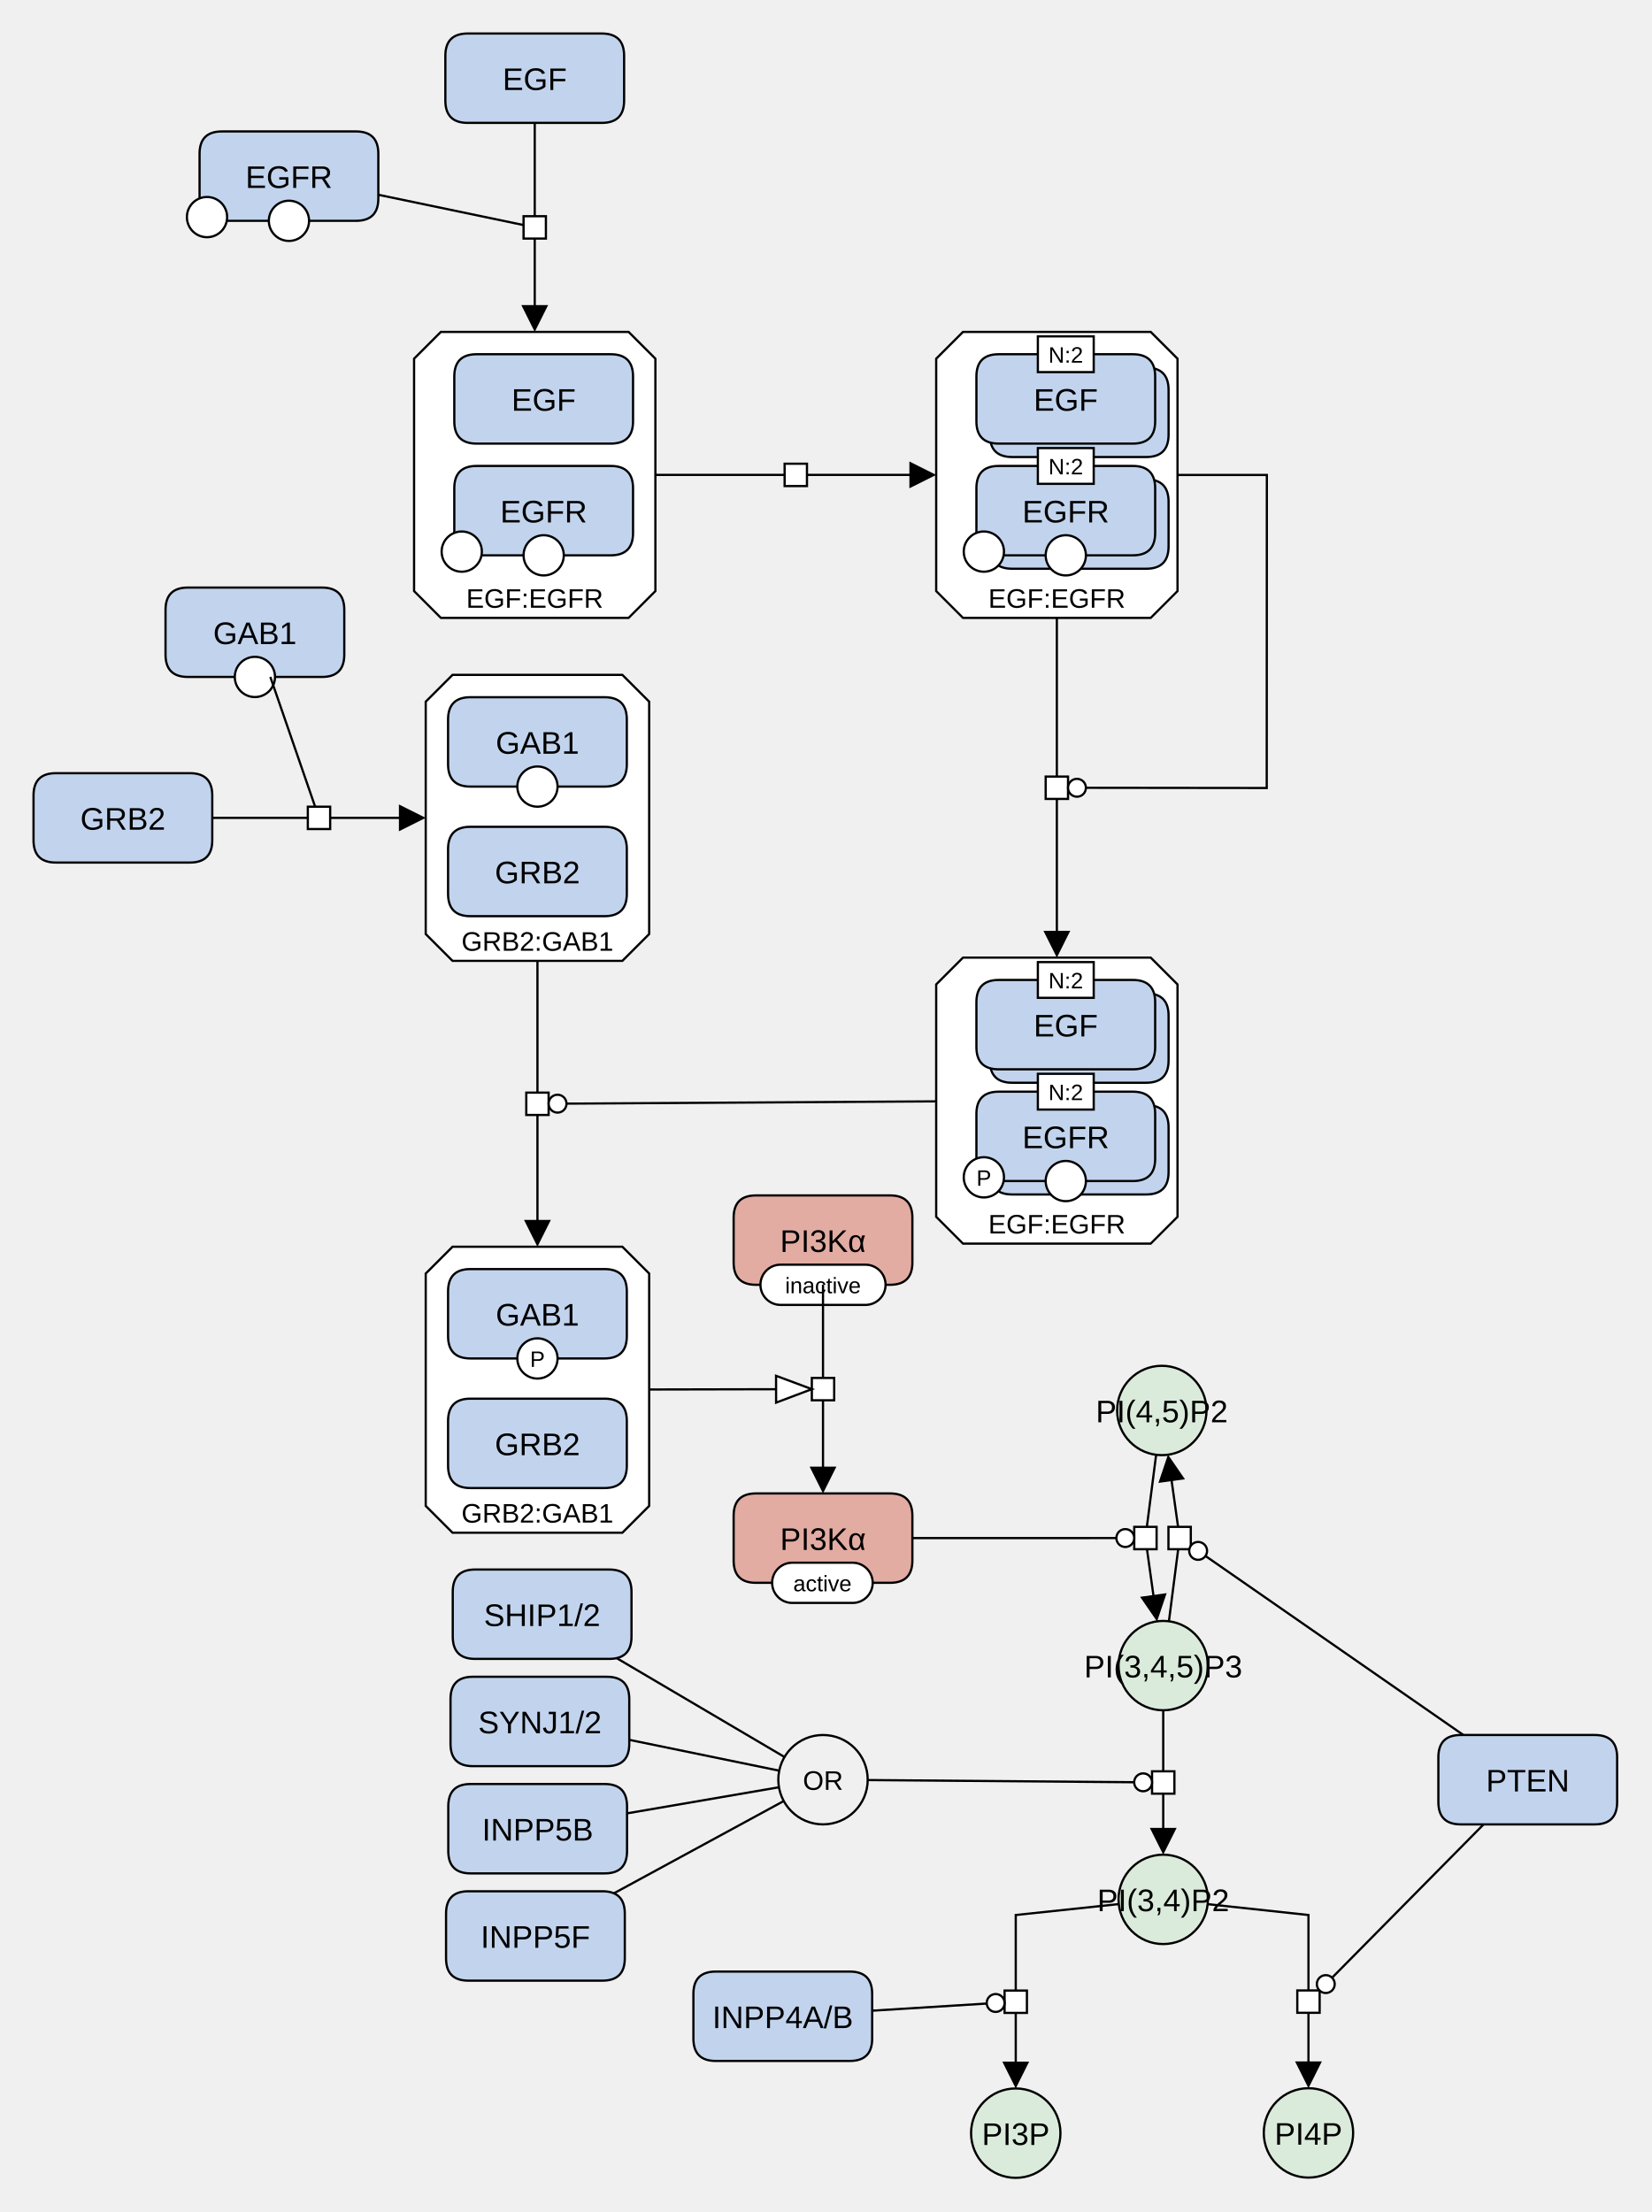
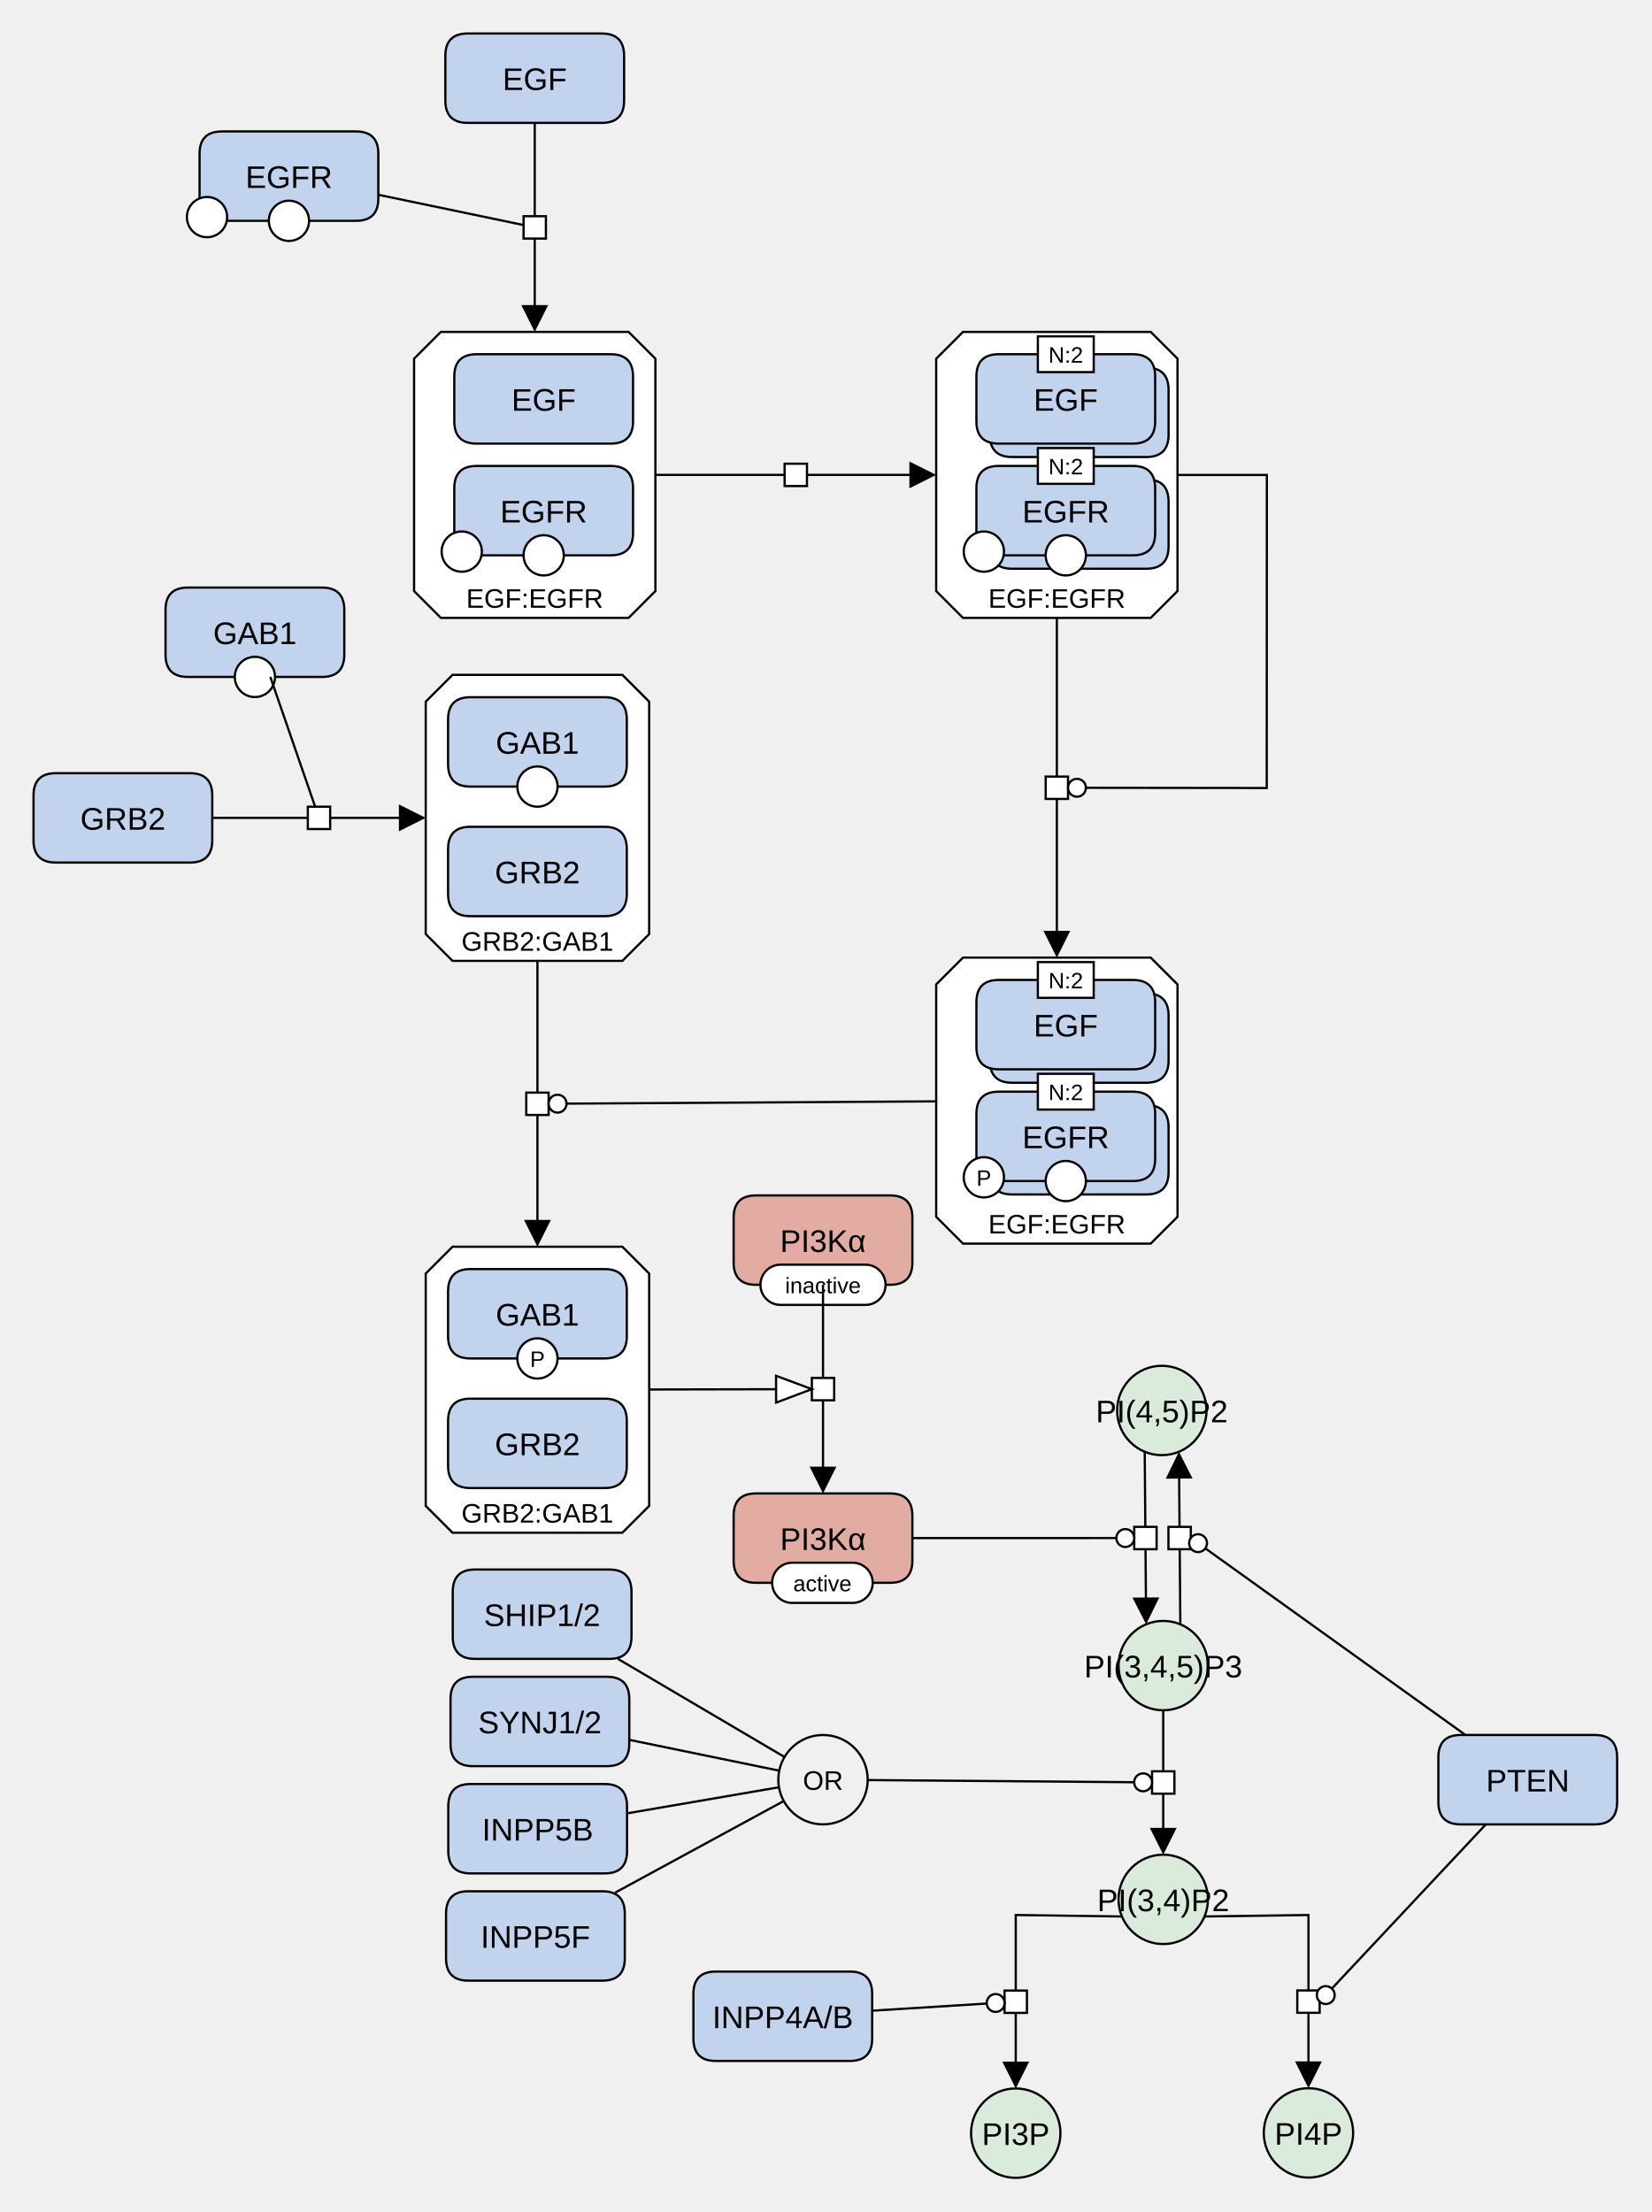
<svg xmlns="http://www.w3.org/2000/svg" width="739" height="990" viewBox="0 0 739 990" stroke-linecap="butt" stroke-miterlimit="10">
  <g transform="translate(-25,-25)">
    <path d="M524.958 656.27 C524.958 645.224 533.912 636.27 544.958 636.27 L544.958 636.27 C556.004 636.27 564.958 645.224 564.958 656.27 L564.958 656.27 C564.958 667.316 556.004 676.27 544.958 676.27 L544.958 676.27 C533.912 676.27 524.958 667.316 524.958 656.27 Z" fill="#DBEBDB" class="c-metabolite" stroke="none" />
    <path d="M524.958 656.27 C524.958 645.224 533.912 636.27 544.958 636.27 L544.958 636.27 C556.004 636.27 564.958 645.224 564.958 656.27 L564.958 656.27 C564.958 667.316 556.004 676.27 544.958 676.27 L544.958 676.27 C533.912 676.27 524.958 667.316 524.958 656.27 Z" fill="none" stroke="#000000" />
    <text x="544.958" y="661.561" text-anchor="middle" font-family="'Dialog', Arial, Helvetica, sans-serif" font-size="14" fill="#000000" class="t-page" stroke="none" xml:space="preserve">PI(4,5)P2</text>
    <path d="M525.588 770.453 C525.588 759.407 534.542 750.453 545.588 750.453 L545.588 750.453 C556.634 750.453 565.588 759.407 565.588 770.453 L565.588 770.453 C565.588 781.499 556.634 790.453 545.588 790.453 L545.588 790.453 C534.542 790.453 525.588 781.499 525.588 770.453 Z" fill="#DBEBDB" class="c-metabolite" stroke="none" />
    <path d="M525.588 770.453 C525.588 759.407 534.542 750.453 545.588 750.453 L545.588 750.453 C556.634 750.453 565.588 759.407 565.588 770.453 L565.588 770.453 C565.588 781.499 556.634 790.453 545.588 790.453 L545.588 790.453 C534.542 790.453 525.588 781.499 525.588 770.453 Z" fill="none" stroke="#000000" />
    <text x="545.588" y="775.744" text-anchor="middle" font-family="'Dialog', Arial, Helvetica, sans-serif" font-size="14" fill="#000000" class="t-page" stroke="none" xml:space="preserve">PI(3,4,5)P3</text>
    <path d="M226.622 785.455 Q226.622 775.455 236.622 775.455 L296.622 775.455 Q306.622 775.455 306.622 785.455 L306.622 805.455 Q306.622 815.455 296.622 815.455 L236.622 815.455 Q226.622 815.455 226.622 805.455 Z" fill="#C2D4ED" class="c-protein" stroke="none" />
    <path d="M226.622 785.455 Q226.622 775.455 236.622 775.455 L296.622 775.455 Q306.622 775.455 306.622 785.455 L306.622 805.455 Q306.622 815.455 296.622 815.455 L236.622 815.455 Q226.622 815.455 226.622 805.455 Z" fill="none" stroke="#000000" />
    <text x="266.622" y="800.747" text-anchor="middle" font-family="'Dialog', Arial, Helvetica, sans-serif" font-size="14" fill="#000000" class="t-protein" stroke="none" xml:space="preserve">SYNJ1/2</text>
    <path d="M225.622 833.455 Q225.622 823.455 235.622 823.455 L295.622 823.455 Q305.622 823.455 305.622 833.455 L305.622 853.455 Q305.622 863.455 295.622 863.455 L235.622 863.455 Q225.622 863.455 225.622 853.455 Z" fill="#C2D4ED" class="c-protein" stroke="none" />
    <path d="M225.622 833.455 Q225.622 823.455 235.622 823.455 L295.622 823.455 Q305.622 823.455 305.622 833.455 L305.622 853.455 Q305.622 863.455 295.622 863.455 L235.622 863.455 Q225.622 863.455 225.622 853.455 Z" fill="none" stroke="#000000" />
    <text x="265.622" y="848.747" text-anchor="middle" font-family="'Dialog', Arial, Helvetica, sans-serif" font-size="14" fill="#000000" class="t-protein" stroke="none" xml:space="preserve">INPP5B</text>
    <path d="M224.622 881.455 Q224.622 871.455 234.622 871.455 L294.622 871.455 Q304.622 871.455 304.622 881.455 L304.622 901.455 Q304.622 911.455 294.622 911.455 L234.622 911.455 Q224.622 911.455 224.622 901.455 Z" fill="#C2D4ED" class="c-protein" stroke="none" />
    <path d="M224.622 881.455 Q224.622 871.455 234.622 871.455 L294.622 871.455 Q304.622 871.455 304.622 881.455 L304.622 901.455 Q304.622 911.455 294.622 911.455 L234.622 911.455 Q224.622 911.455 224.622 901.455 Z" fill="none" stroke="#000000" />
    <text x="264.622" y="896.747" text-anchor="middle" font-family="'Dialog', Arial, Helvetica, sans-serif" font-size="14" fill="#000000" class="t-protein" stroke="none" xml:space="preserve">INPP5F</text>
    <path d="M668.725 811.515 Q668.725 801.515 678.725 801.515 L738.725 801.515 Q748.725 801.515 748.725 811.515 L748.725 831.515 Q748.725 841.515 738.725 841.515 L678.725 841.515 Q668.725 841.515 668.725 831.515 Z" fill="#C2D4ED" class="c-protein" stroke="none" />
    <path d="M668.725 811.515 Q668.725 801.515 678.725 801.515 L738.725 801.515 Q748.725 801.515 748.725 811.515 L748.725 831.515 Q748.725 841.515 738.725 841.515 L678.725 841.515 Q668.725 841.515 668.725 831.515 Z" fill="none" stroke="#000000" />
    <text x="708.725" y="826.806" text-anchor="middle" font-family="'Dialog', Arial, Helvetica, sans-serif" font-size="14" fill="#000000" class="t-protein" stroke="none" xml:space="preserve">PTEN</text>
    <path d="M335.327 917.393 Q335.327 907.393 345.327 907.393 L405.327 907.393 Q415.327 907.393 415.327 917.393 L415.327 937.393 Q415.327 947.393 405.327 947.393 L345.327 947.393 Q335.327 947.393 335.327 937.393 Z" fill="#C2D4ED" class="c-protein" stroke="none" />
    <path d="M335.327 917.393 Q335.327 907.393 345.327 907.393 L405.327 907.393 Q415.327 907.393 415.327 917.393 L415.327 937.393 Q415.327 947.393 405.327 947.393 L345.327 947.393 Q335.327 947.393 335.327 937.393 Z" fill="none" stroke="#000000" />
    <text x="375.327" y="932.684" text-anchor="middle" font-family="'Dialog', Arial, Helvetica, sans-serif" font-size="14" fill="#000000" class="t-protein" stroke="none" xml:space="preserve">INPP4A/B</text>
    <path d="M353.327 703.402 Q353.327 693.402 363.327 693.402 L423.327 693.402 Q433.327 693.402 433.327 703.402 L433.327 723.402 Q433.327 733.402 423.327 733.402 L363.327 733.402 Q353.327 733.402 353.327 723.402 Z" fill="#E2ACA3" class="c-hlProtein" stroke="none" />
    <path d="M353.327 703.402 Q353.327 693.402 363.327 693.402 L423.327 693.402 Q433.327 693.402 433.327 703.402 L433.327 723.402 Q433.327 733.402 423.327 733.402 L363.327 733.402 Q353.327 733.402 353.327 723.402 Z" fill="none" stroke="#000000" />
    <text x="393.327" y="718.693" text-anchor="middle" font-family="'Dialog', Arial, Helvetica, sans-serif" font-size="14" fill="#000000" class="t-hlProtein" stroke="none" xml:space="preserve">PI3Kα</text>
    <path d="M370.563 733.402 C370.563 728.431 374.592 724.402 379.563 724.402 L406.563 724.402 C411.534 724.402 415.563 728.431 415.563 733.402 L415.563 733.402 C415.563 738.373 411.534 742.402 406.563 742.402 L379.563 742.402 C374.592 742.402 370.563 738.373 370.563 733.402 Z" fill="#FFFFFF" class="c-white" stroke="none" />
    <path d="M370.563 733.402 C370.563 728.431 374.592 724.402 379.563 724.402 L406.563 724.402 C411.534 724.402 415.563 728.431 415.563 733.402 L415.563 733.402 C415.563 738.373 411.534 742.402 406.563 742.402 L379.563 742.402 C374.592 742.402 370.563 738.373 370.563 733.402 Z" fill="none" stroke="#000000" />
    <text x="393.063" y="737.182" text-anchor="middle" font-family="'Dialog', Arial, Helvetica, sans-serif" font-size="10" fill="#000000" class="t-white" stroke="none" xml:space="preserve">active</text>
    <path d="M353.327 570.02 Q353.327 560.02 363.327 560.02 L423.327 560.02 Q433.327 560.02 433.327 570.02 L433.327 590.02 Q433.327 600.02 423.327 600.02 L363.327 600.02 Q353.327 600.02 353.327 590.02 Z" fill="#E2ACA3" class="c-hlProtein" stroke="none" />
    <path d="M353.327 570.02 Q353.327 560.02 363.327 560.02 L423.327 560.02 Q433.327 560.02 433.327 570.02 L433.327 590.02 Q433.327 600.02 423.327 600.02 L363.327 600.02 Q353.327 600.02 353.327 590.02 Z" fill="none" stroke="#000000" />
    <text x="393.327" y="585.311" text-anchor="middle" font-family="'Dialog', Arial, Helvetica, sans-serif" font-size="14" fill="#000000" class="t-hlProtein" stroke="none" xml:space="preserve">PI3Kα</text>
    <path d="M365.327 600.02 C365.327 595.049 369.357 591.02 374.327 591.02 L412.327 591.02 C417.298 591.02 421.327 595.049 421.327 600.02 L421.327 600.02 C421.327 604.99 417.298 609.02 412.327 609.02 L374.327 609.02 C369.357 609.02 365.327 604.99 365.327 600.02 Z" fill="#FFFFFF" class="c-white" stroke="none" />
    <path d="M365.327 600.02 C365.327 595.049 369.357 591.02 374.327 591.02 L412.327 591.02 C417.298 591.02 421.327 595.049 421.327 600.02 L421.327 600.02 C421.327 604.99 417.298 609.02 412.327 609.02 L374.327 609.02 C369.357 609.02 365.327 604.99 365.327 600.02 Z" fill="none" stroke="#000000" />
    <text x="393.327" y="603.799" text-anchor="middle" font-family="'Dialog', Arial, Helvetica, sans-serif" font-size="10" fill="#000000" class="t-white" stroke="none" xml:space="preserve">inactive</text>
    <path d="M227.622 737.455 Q227.622 727.455 237.622 727.455 L297.622 727.455 Q307.622 727.455 307.622 737.455 L307.622 757.455 Q307.622 767.455 297.622 767.455 L237.622 767.455 Q227.622 767.455 227.622 757.455 Z" fill="#C2D4ED" class="c-protein" stroke="none" />
    <path d="M227.622 737.455 Q227.622 727.455 237.622 727.455 L297.622 727.455 Q307.622 727.455 307.622 737.455 L307.622 757.455 Q307.622 767.455 297.622 767.455 L237.622 767.455 Q227.622 767.455 227.622 757.455 Z" fill="none" stroke="#000000" />
    <text x="267.622" y="752.747" text-anchor="middle" font-family="'Dialog', Arial, Helvetica, sans-serif" font-size="14" fill="#000000" class="t-protein" stroke="none" xml:space="preserve">SHIP1/2</text>
    <path d="M224.314 50 Q224.314 40 234.314 40 L294.314 40 Q304.314 40 304.314 50 L304.314 70 Q304.314 80 294.314 80 L234.314 80 Q224.314 80 224.314 70 Z" fill="#C2D4ED" class="c-protein" stroke="none" />
    <path d="M224.314 50 Q224.314 40 234.314 40 L294.314 40 Q304.314 40 304.314 50 L304.314 70 Q304.314 80 294.314 80 L234.314 80 Q224.314 80 224.314 70 Z" fill="none" stroke="#000000" />
    <text x="264.314" y="65.291" text-anchor="middle" font-family="'Dialog', Arial, Helvetica, sans-serif" font-size="14" fill="#000000" class="t-protein" stroke="none" xml:space="preserve">EGF</text>
    <path d="M222.314 173.541 L306.314 173.541 L318.314 185.541 L318.314 289.541 L306.314 301.541 L222.314 301.541 L210.314 289.541 L210.314 185.541 Z" fill="#FFFFFF" class="c-complex" stroke="none" />
    <path d="M222.314 173.541 L306.314 173.541 L318.314 185.541 L318.314 289.541 L306.314 301.541 L222.314 301.541 L210.314 289.541 L210.314 185.541 Z" fill="none" stroke="#000000" />
    <text x="264.314" y="297.005" text-anchor="middle" font-family="'Dialog', Arial, Helvetica, sans-serif" font-size="12" fill="#000000" class="t-complex" stroke="none" xml:space="preserve">EGF:EGFR</text>
    <path d="M228.314 193.541 Q228.314 183.541 238.314 183.541 L298.314 183.541 Q308.314 183.541 308.314 193.541 L308.314 213.541 Q308.314 223.541 298.314 223.541 L238.314 223.541 Q228.314 223.541 228.314 213.541 Z" fill="#C2D4ED" class="c-protein" stroke="none" />
    <path d="M228.314 193.541 Q228.314 183.541 238.314 183.541 L298.314 183.541 Q308.314 183.541 308.314 193.541 L308.314 213.541 Q308.314 223.541 298.314 223.541 L238.314 223.541 Q228.314 223.541 228.314 213.541 Z" fill="none" stroke="#000000" />
    <text x="268.314" y="208.832" text-anchor="middle" font-family="'Dialog', Arial, Helvetica, sans-serif" font-size="14" fill="#000000" class="t-protein" stroke="none" xml:space="preserve">EGF</text>
    <path d="M228.314 243.541 Q228.314 233.541 238.314 233.541 L298.314 233.541 Q308.314 233.541 308.314 243.541 L308.314 263.541 Q308.314 273.541 298.314 273.541 L238.314 273.541 Q228.314 273.541 228.314 263.541 Z" fill="#C2D4ED" class="c-protein" stroke="none" />
    <path d="M228.314 243.541 Q228.314 233.541 238.314 233.541 L298.314 233.541 Q308.314 233.541 308.314 243.541 L308.314 263.541 Q308.314 273.541 298.314 273.541 L238.314 273.541 Q228.314 273.541 228.314 263.541 Z" fill="none" stroke="#000000" />
    <text x="268.314" y="258.832" text-anchor="middle" font-family="'Dialog', Arial, Helvetica, sans-serif" font-size="14" fill="#000000" class="t-protein" stroke="none" xml:space="preserve">EGFR</text>
    <path d="M259.314 273.541 C259.314 268.57 263.344 264.541 268.314 264.541 L268.314 264.541 C273.285 264.541 277.314 268.57 277.314 273.541 L277.314 273.541 C277.314 278.512 273.285 282.541 268.314 282.541 L268.314 282.541 C263.344 282.541 259.314 278.512 259.314 273.541 Z" fill="#FFFFFF" class="c-white" stroke="none" />
    <path d="M259.314 273.541 C259.314 268.57 263.344 264.541 268.314 264.541 L268.314 264.541 C273.285 264.541 277.314 268.57 277.314 273.541 L277.314 273.541 C277.314 278.512 273.285 282.541 268.314 282.541 L268.314 282.541 C263.344 282.541 259.314 278.512 259.314 273.541 Z" fill="none" stroke="#000000" />
    <path d="M222.648 271.875 C222.648 266.904 226.677 262.875 231.648 262.875 L231.648 262.875 C236.618 262.875 240.648 266.904 240.648 271.875 L240.648 271.875 C240.648 276.845 236.618 280.875 231.648 280.875 L231.648 280.875 C226.677 280.875 222.648 276.845 222.648 271.875 Z" fill="#FFFFFF" class="c-white" stroke="none" />
    <path d="M222.648 271.875 C222.648 266.904 226.677 262.875 231.648 262.875 L231.648 262.875 C236.618 262.875 240.648 266.904 240.648 271.875 L240.648 271.875 C240.648 276.845 236.618 280.875 231.648 280.875 L231.648 280.875 C226.677 280.875 222.648 276.845 222.648 271.875 Z" fill="none" stroke="#000000" />
    <path d="M40 381.043 Q40 371.043 50 371.043 L110 371.043 Q120 371.043 120 381.043 L120 401.043 Q120 411.043 110 411.043 L50 411.043 Q40 411.043 40 401.043 Z" fill="#C2D4ED" class="c-protein" stroke="none" />
    <path d="M40 381.043 Q40 371.043 50 371.043 L110 371.043 Q120 371.043 120 381.043 L120 401.043 Q120 411.043 110 411.043 L50 411.043 Q40 411.043 40 401.043 Z" fill="none" stroke="#000000" />
    <text x="80" y="396.335" text-anchor="middle" font-family="'Dialog', Arial, Helvetica, sans-serif" font-size="14" fill="#000000" class="t-protein" stroke="none" xml:space="preserve">GRB2</text>
    <path d="M227.528 582.986 L303.528 582.986 L315.528 594.986 L315.528 698.986 L303.528 710.986 L227.528 710.986 L215.528 698.986 L215.528 594.986 Z" fill="#FFFFFF" class="c-complex" stroke="none" />
    <path d="M227.528 582.986 L303.528 582.986 L315.528 594.986 L315.528 698.986 L303.528 710.986 L227.528 710.986 L215.528 698.986 L215.528 594.986 Z" fill="none" stroke="#000000" />
    <text x="265.528" y="706.45" text-anchor="middle" font-family="'Dialog', Arial, Helvetica, sans-serif" font-size="12" fill="#000000" class="t-complex" stroke="none" xml:space="preserve">GRB2:GAB1</text>
    <path d="M225.528 660.986 Q225.528 650.986 235.528 650.986 L295.528 650.986 Q305.528 650.986 305.528 660.986 L305.528 680.986 Q305.528 690.986 295.528 690.986 L235.528 690.986 Q225.528 690.986 225.528 680.986 Z" fill="#C2D4ED" class="c-protein" stroke="none" />
    <path d="M225.528 660.986 Q225.528 650.986 235.528 650.986 L295.528 650.986 Q305.528 650.986 305.528 660.986 L305.528 680.986 Q305.528 690.986 295.528 690.986 L235.528 690.986 Q225.528 690.986 225.528 680.986 Z" fill="none" stroke="#000000" />
    <text x="265.528" y="676.278" text-anchor="middle" font-family="'Dialog', Arial, Helvetica, sans-serif" font-size="14" fill="#000000" class="t-protein" stroke="none" xml:space="preserve">GRB2</text>
    <path d="M225.528 602.986 Q225.528 592.986 235.528 592.986 L295.528 592.986 Q305.528 592.986 305.528 602.986 L305.528 622.986 Q305.528 632.986 295.528 632.986 L235.528 632.986 Q225.528 632.986 225.528 622.986 Z" fill="#C2D4ED" class="c-protein" stroke="none" />
    <path d="M225.528 602.986 Q225.528 592.986 235.528 592.986 L295.528 592.986 Q305.528 592.986 305.528 602.986 L305.528 622.986 Q305.528 632.986 295.528 632.986 L235.528 632.986 Q225.528 632.986 225.528 622.986 Z" fill="none" stroke="#000000" />
    <text x="265.528" y="618.278" text-anchor="middle" font-family="'Dialog', Arial, Helvetica, sans-serif" font-size="14" fill="#000000" class="t-protein" stroke="none" xml:space="preserve">GAB1</text>
    <path d="M256.528 632.986 C256.528 628.015 260.557 623.986 265.528 623.986 L265.528 623.986 C270.498 623.986 274.528 628.015 274.528 632.986 L274.528 632.986 C274.528 637.957 270.498 641.986 265.528 641.986 L265.528 641.986 C260.557 641.986 256.528 637.957 256.528 632.986 Z" fill="#FFFFFF" class="c-white" stroke="none" />
    <path d="M256.528 632.986 C256.528 628.015 260.557 623.986 265.528 623.986 L265.528 623.986 C270.498 623.986 274.528 628.015 274.528 632.986 L274.528 632.986 C274.528 637.957 270.498 641.986 265.528 641.986 L265.528 641.986 C260.557 641.986 256.528 637.957 256.528 632.986 Z" fill="none" stroke="#000000" />
    <text x="265.528" y="636.766" text-anchor="middle" font-family="'Dialog', Arial, Helvetica, sans-serif" font-size="10" fill="#000000" class="t-white" stroke="none" xml:space="preserve">P</text>
    <path d="M455.981 173.541 L539.981 173.541 L551.981 185.541 L551.981 289.541 L539.981 301.541 L455.981 301.541 L443.981 289.541 L443.981 185.541 Z" fill="#FFFFFF" class="c-complex" stroke="none" />
    <path d="M455.981 173.541 L539.981 173.541 L551.981 185.541 L551.981 289.541 L539.981 301.541 L455.981 301.541 L443.981 289.541 L443.981 185.541 Z" fill="none" stroke="#000000" />
    <text x="497.981" y="297.005" text-anchor="middle" font-family="'Dialog', Arial, Helvetica, sans-serif" font-size="12" fill="#000000" class="t-complex" stroke="none" xml:space="preserve">EGF:EGFR</text>
    <path d="M467.981 199.541 Q467.981 189.541 477.981 189.541 L537.981 189.541 Q547.981 189.541 547.981 199.541 L547.981 219.541 Q547.981 229.541 537.981 229.541 L477.981 229.541 Q467.981 229.541 467.981 219.541 Z" fill="#C2D4ED" class="c-protein" stroke="none" />
    <path d="M467.981 199.541 Q467.981 189.541 477.981 189.541 L537.981 189.541 Q547.981 189.541 547.981 199.541 L547.981 219.541 Q547.981 229.541 537.981 229.541 L477.981 229.541 Q467.981 229.541 467.981 219.541 Z" fill="none" stroke="#000000" />
    <path d="M461.981 193.541 Q461.981 183.541 471.981 183.541 L531.981 183.541 Q541.981 183.541 541.981 193.541 L541.981 213.541 Q541.981 223.541 531.981 223.541 L471.981 223.541 Q461.981 223.541 461.981 213.541 Z" fill="#C2D4ED" class="c-protein" stroke="none" />
    <path d="M461.981 193.541 Q461.981 183.541 471.981 183.541 L531.981 183.541 Q541.981 183.541 541.981 193.541 L541.981 213.541 Q541.981 223.541 531.981 223.541 L471.981 223.541 Q461.981 223.541 461.981 213.541 Z" fill="none" stroke="#000000" />
    <text x="501.981" y="208.832" text-anchor="middle" font-family="'Dialog', Arial, Helvetica, sans-serif" font-size="14" fill="#000000" class="t-protein" stroke="none" xml:space="preserve">EGF</text>
    <path d="M489.481 175.541 L514.481 175.541 L514.481 191.541 L489.481 191.541 Z" fill="#FFFFFF" class="c-white" stroke="none" />
    <path d="M489.481 175.541 L514.481 175.541 L514.481 191.541 L489.481 191.541 Z" fill="none" stroke="#000000" />
    <text x="501.981" y="187.321" text-anchor="middle" font-family="'Dialog', Arial, Helvetica, sans-serif" font-size="10" fill="#000000" class="t-white" stroke="none" xml:space="preserve">N:2</text>
    <path d="M467.981 249.541 Q467.981 239.541 477.981 239.541 L537.981 239.541 Q547.981 239.541 547.981 249.541 L547.981 269.541 Q547.981 279.541 537.981 279.541 L477.981 279.541 Q467.981 279.541 467.981 269.541 Z" fill="#C2D4ED" class="c-protein" stroke="none" />
    <path d="M467.981 249.541 Q467.981 239.541 477.981 239.541 L537.981 239.541 Q547.981 239.541 547.981 249.541 L547.981 269.541 Q547.981 279.541 537.981 279.541 L477.981 279.541 Q467.981 279.541 467.981 269.541 Z" fill="none" stroke="#000000" />
    <path d="M461.981 243.541 Q461.981 233.541 471.981 233.541 L531.981 233.541 Q541.981 233.541 541.981 243.541 L541.981 263.541 Q541.981 273.541 531.981 273.541 L471.981 273.541 Q461.981 273.541 461.981 263.541 Z" fill="#C2D4ED" class="c-protein" stroke="none" />
    <path d="M461.981 243.541 Q461.981 233.541 471.981 233.541 L531.981 233.541 Q541.981 233.541 541.981 243.541 L541.981 263.541 Q541.981 273.541 531.981 273.541 L471.981 273.541 Q461.981 273.541 461.981 263.541 Z" fill="none" stroke="#000000" />
    <text x="501.981" y="258.832" text-anchor="middle" font-family="'Dialog', Arial, Helvetica, sans-serif" font-size="14" fill="#000000" class="t-protein" stroke="none" xml:space="preserve">EGFR</text>
    <path d="M492.981 273.541 C492.981 268.57 497.01 264.541 501.981 264.541 L501.981 264.541 C506.952 264.541 510.981 268.57 510.981 273.541 L510.981 273.541 C510.981 278.512 506.952 282.541 501.981 282.541 L501.981 282.541 C497.01 282.541 492.981 278.512 492.981 273.541 Z" fill="#FFFFFF" class="c-white" stroke="none" />
    <path d="M492.981 273.541 C492.981 268.57 497.01 264.541 501.981 264.541 L501.981 264.541 C506.952 264.541 510.981 268.57 510.981 273.541 L510.981 273.541 C510.981 278.512 506.952 282.541 501.981 282.541 L501.981 282.541 C497.01 282.541 492.981 278.512 492.981 273.541 Z" fill="none" stroke="#000000" />
    <path d="M456.314 271.875 C456.314 266.904 460.344 262.875 465.314 262.875 L465.314 262.875 C470.285 262.875 474.314 266.904 474.314 271.875 L474.314 271.875 C474.314 276.845 470.285 280.875 465.314 280.875 L465.314 280.875 C460.344 280.875 456.314 276.845 456.314 271.875 Z" fill="#FFFFFF" class="c-white" stroke="none" />
    <path d="M456.314 271.875 C456.314 266.904 460.344 262.875 465.314 262.875 L465.314 262.875 C470.285 262.875 474.314 266.904 474.314 271.875 L474.314 271.875 C474.314 276.845 470.285 280.875 465.314 280.875 L465.314 280.875 C460.344 280.875 456.314 276.845 456.314 271.875 Z" fill="none" stroke="#000000" />
    <path d="M489.481 225.541 L514.481 225.541 L514.481 241.541 L489.481 241.541 Z" fill="#FFFFFF" class="c-white" stroke="none" />
    <path d="M489.481 225.541 L514.481 225.541 L514.481 241.541 L489.481 241.541 Z" fill="none" stroke="#000000" />
    <text x="501.981" y="237.321" text-anchor="middle" font-family="'Dialog', Arial, Helvetica, sans-serif" font-size="10" fill="#000000" class="t-white" stroke="none" xml:space="preserve">N:2</text>
    <path d="M455.981 453.589 L539.981 453.589 L551.981 465.589 L551.981 569.59 L539.981 581.59 L455.981 581.59 L443.981 569.59 L443.981 465.589 Z" fill="#FFFFFF" class="c-complex" stroke="none" />
    <path d="M455.981 453.589 L539.981 453.589 L551.981 465.589 L551.981 569.59 L539.981 581.59 L455.981 581.59 L443.981 569.59 L443.981 465.589 Z" fill="none" stroke="#000000" />
    <text x="497.981" y="577.053" text-anchor="middle" font-family="'Dialog', Arial, Helvetica, sans-serif" font-size="12" fill="#000000" class="t-complex" stroke="none" xml:space="preserve">EGF:EGFR</text>
    <path d="M467.981 479.589 Q467.981 469.589 477.981 469.589 L537.981 469.589 Q547.981 469.589 547.981 479.589 L547.981 499.589 Q547.981 509.589 537.981 509.589 L477.981 509.589 Q467.981 509.589 467.981 499.589 Z" fill="#C2D4ED" class="c-protein" stroke="none" />
    <path d="M467.981 479.589 Q467.981 469.589 477.981 469.589 L537.981 469.589 Q547.981 469.589 547.981 479.589 L547.981 499.589 Q547.981 509.589 537.981 509.589 L477.981 509.589 Q467.981 509.589 467.981 499.589 Z" fill="none" stroke="#000000" />
    <path d="M461.981 473.589 Q461.981 463.589 471.981 463.589 L531.981 463.589 Q541.981 463.589 541.981 473.589 L541.981 493.589 Q541.981 503.589 531.981 503.589 L471.981 503.589 Q461.981 503.589 461.981 493.589 Z" fill="#C2D4ED" class="c-protein" stroke="none" />
    <path d="M461.981 473.589 Q461.981 463.589 471.981 463.589 L531.981 463.589 Q541.981 463.589 541.981 473.589 L541.981 493.589 Q541.981 503.589 531.981 503.589 L471.981 503.589 Q461.981 503.589 461.981 493.589 Z" fill="none" stroke="#000000" />
    <text x="501.981" y="488.881" text-anchor="middle" font-family="'Dialog', Arial, Helvetica, sans-serif" font-size="14" fill="#000000" class="t-protein" stroke="none" xml:space="preserve">EGF</text>
    <path d="M489.481 455.589 L514.481 455.589 L514.481 471.589 L489.481 471.589 Z" fill="#FFFFFF" class="c-white" stroke="none" />
    <path d="M489.481 455.589 L514.481 455.589 L514.481 471.589 L489.481 471.589 Z" fill="none" stroke="#000000" />
    <text x="501.981" y="467.369" text-anchor="middle" font-family="'Dialog', Arial, Helvetica, sans-serif" font-size="10" fill="#000000" class="t-white" stroke="none" xml:space="preserve">N:2</text>
    <path d="M467.981 529.59 Q467.981 519.59 477.981 519.59 L537.981 519.59 Q547.981 519.59 547.981 529.59 L547.981 549.59 Q547.981 559.59 537.981 559.59 L477.981 559.59 Q467.981 559.59 467.981 549.59 Z" fill="#C2D4ED" class="c-protein" stroke="none" />
    <path d="M467.981 529.59 Q467.981 519.59 477.981 519.59 L537.981 519.59 Q547.981 519.59 547.981 529.59 L547.981 549.59 Q547.981 559.59 537.981 559.59 L477.981 559.59 Q467.981 559.59 467.981 549.59 Z" fill="none" stroke="#000000" />
    <path d="M461.981 523.59 Q461.981 513.59 471.981 513.59 L531.981 513.59 Q541.981 513.59 541.981 523.59 L541.981 543.59 Q541.981 553.59 531.981 553.59 L471.981 553.59 Q461.981 553.59 461.981 543.59 Z" fill="#C2D4ED" class="c-protein" stroke="none" />
    <path d="M461.981 523.59 Q461.981 513.59 471.981 513.59 L531.981 513.59 Q541.981 513.59 541.981 523.59 L541.981 543.59 Q541.981 553.59 531.981 553.59 L471.981 553.59 Q461.981 553.59 461.981 543.59 Z" fill="none" stroke="#000000" />
    <text x="501.981" y="538.881" text-anchor="middle" font-family="'Dialog', Arial, Helvetica, sans-serif" font-size="14" fill="#000000" class="t-protein" stroke="none" xml:space="preserve">EGFR</text>
    <path d="M456.314 551.923 C456.314 546.952 460.344 542.923 465.314 542.923 L465.314 542.923 C470.285 542.923 474.314 546.952 474.314 551.923 L474.314 551.923 C474.314 556.894 470.285 560.923 465.314 560.923 L465.314 560.923 C460.344 560.923 456.314 556.894 456.314 551.923 Z" fill="#FFFFFF" class="c-white" stroke="none" />
    <path d="M456.314 551.923 C456.314 546.952 460.344 542.923 465.314 542.923 L465.314 542.923 C470.285 542.923 474.314 546.952 474.314 551.923 L474.314 551.923 C474.314 556.894 470.285 560.923 465.314 560.923 L465.314 560.923 C460.344 560.923 456.314 556.894 456.314 551.923 Z" fill="none" stroke="#000000" />
    <text x="465.314" y="555.702" text-anchor="middle" font-family="'Dialog', Arial, Helvetica, sans-serif" font-size="10" fill="#000000" class="t-white" stroke="none" xml:space="preserve">P</text>
    <path d="M492.981 553.59 C492.981 548.619 497.01 544.59 501.981 544.59 L501.981 544.59 C506.952 544.59 510.981 548.619 510.981 553.59 L510.981 553.59 C510.981 558.56 506.952 562.59 501.981 562.59 L501.981 562.59 C497.01 562.59 492.981 558.56 492.981 553.59 Z" fill="#FFFFFF" class="c-white" stroke="none" />
    <path d="M492.981 553.59 C492.981 548.619 497.01 544.59 501.981 544.59 L501.981 544.59 C506.952 544.59 510.981 548.619 510.981 553.59 L510.981 553.59 C510.981 558.56 506.952 562.59 501.981 562.59 L501.981 562.59 C497.01 562.59 492.981 558.56 492.981 553.59 Z" fill="none" stroke="#000000" />
    <path d="M489.481 505.589 L514.481 505.589 L514.481 521.59 L489.481 521.59 Z" fill="#FFFFFF" class="c-white" stroke="none" />
    <path d="M489.481 505.589 L514.481 505.589 L514.481 521.59 L489.481 521.59 Z" fill="none" stroke="#000000" />
    <text x="501.981" y="517.369" text-anchor="middle" font-family="'Dialog', Arial, Helvetica, sans-serif" font-size="10" fill="#000000" class="t-white" stroke="none" xml:space="preserve">N:2</text>
    <path d="M459.588 979.707 C459.588 968.661 468.542 959.707 479.588 959.707 L479.588 959.707 C490.634 959.707 499.588 968.661 499.588 979.707 L499.588 979.707 C499.588 990.753 490.634 999.707 479.588 999.707 L479.588 999.707 C468.542 999.707 459.588 990.753 459.588 979.707 Z" fill="#DBEBDB" class="c-metabolite" stroke="none" />
    <path d="M459.588 979.707 C459.588 968.661 468.542 959.707 479.588 959.707 L479.588 959.707 C490.634 959.707 499.588 968.661 499.588 979.707 L499.588 979.707 C499.588 990.753 490.634 999.707 479.588 999.707 L479.588 999.707 C468.542 999.707 459.588 990.753 459.588 979.707 Z" fill="none" stroke="#000000" />
    <text x="479.588" y="984.998" text-anchor="middle" font-family="'Dialog', Arial, Helvetica, sans-serif" font-size="14" fill="#000000" class="t-metabolite" stroke="none" xml:space="preserve">PI3P</text>
    <path d="M114.314 93.829 Q114.314 83.829 124.314 83.829 L184.314 83.829 Q194.314 83.829 194.314 93.829 L194.314 113.829 Q194.314 123.829 184.314 123.829 L124.314 123.829 Q114.314 123.829 114.314 113.829 Z" fill="#C2D4ED" class="c-protein" stroke="none" />
    <path d="M114.314 93.829 Q114.314 83.829 124.314 83.829 L184.314 83.829 Q194.314 83.829 194.314 93.829 L194.314 113.829 Q194.314 123.829 184.314 123.829 L124.314 123.829 Q114.314 123.829 114.314 113.829 Z" fill="none" stroke="#000000" />
    <text x="154.314" y="109.12" text-anchor="middle" font-family="'Dialog', Arial, Helvetica, sans-serif" font-size="14" fill="#000000" class="t-protein" stroke="none" xml:space="preserve">EGFR</text>
    <path d="M145.314 123.829 C145.314 118.858 149.344 114.829 154.314 114.829 L154.314 114.829 C159.285 114.829 163.314 118.858 163.314 123.829 L163.314 123.829 C163.314 128.799 159.285 132.828 154.314 132.828 L154.314 132.828 C149.344 132.828 145.314 128.799 145.314 123.829 Z" fill="#FFFFFF" class="c-white" stroke="none" />
    <path d="M145.314 123.829 C145.314 118.858 149.344 114.829 154.314 114.829 L154.314 114.829 C159.285 114.829 163.314 118.858 163.314 123.829 L163.314 123.829 C163.314 128.799 159.285 132.828 154.314 132.828 L154.314 132.828 C149.344 132.828 145.314 128.799 145.314 123.829 Z" fill="none" stroke="#000000" />
    <path d="M108.648 122.162 C108.648 117.191 112.677 113.162 117.648 113.162 L117.648 113.162 C122.618 113.162 126.648 117.191 126.648 122.162 L126.648 122.162 C126.648 127.133 122.618 131.162 117.648 131.162 L117.648 131.162 C112.677 131.162 108.648 127.133 108.648 122.162 Z" fill="#FFFFFF" class="c-white" stroke="none" />
    <path d="M108.648 122.162 C108.648 117.191 112.677 113.162 117.648 113.162 L117.648 113.162 C122.618 113.162 126.648 117.191 126.648 122.162 L126.648 122.162 C126.648 127.133 122.618 131.162 117.648 131.162 L117.648 131.162 C112.677 131.162 108.648 127.133 108.648 122.162 Z" fill="none" stroke="#000000" />
    <path d="M99.079 297.972 Q99.079 287.972 109.079 287.972 L169.079 287.972 Q179.079 287.972 179.079 297.972 L179.079 317.972 Q179.079 327.972 169.079 327.972 L109.079 327.972 Q99.079 327.972 99.079 317.972 Z" fill="#C2D4ED" class="c-protein" stroke="none" />
    <path d="M99.079 297.972 Q99.079 287.972 109.079 287.972 L169.079 287.972 Q179.079 287.972 179.079 297.972 L179.079 317.972 Q179.079 327.972 169.079 327.972 L109.079 327.972 Q99.079 327.972 99.079 317.972 Z" fill="none" stroke="#000000" />
    <text x="139.079" y="313.264" text-anchor="middle" font-family="'Dialog', Arial, Helvetica, sans-serif" font-size="14" fill="#000000" class="t-protein" stroke="none" xml:space="preserve">GAB1</text>
    <path d="M130.079 327.972 C130.079 323.002 134.108 318.972 139.079 318.972 L139.079 318.972 C144.049 318.972 148.079 323.002 148.079 327.972 L148.079 327.972 C148.079 332.943 144.049 336.972 139.079 336.972 L139.079 336.972 C134.108 336.972 130.079 332.943 130.079 327.972 Z" fill="#FFFFFF" class="c-white" stroke="none" />
    <path d="M130.079 327.972 C130.079 323.002 134.108 318.972 139.079 318.972 L139.079 318.972 C144.049 318.972 148.079 323.002 148.079 327.972 L148.079 327.972 C148.079 332.943 144.049 336.972 139.079 336.972 L139.079 336.972 C134.108 336.972 130.079 332.943 130.079 327.972 Z" fill="none" stroke="#000000" />
    <path d="M227.528 327.043 L303.528 327.043 L315.528 339.043 L315.528 443.043 L303.528 455.043 L227.528 455.043 L215.528 443.043 L215.528 339.043 Z" fill="#FFFFFF" class="c-complex" stroke="none" />
    <path d="M227.528 327.043 L303.528 327.043 L315.528 339.043 L315.528 443.043 L303.528 455.043 L227.528 455.043 L215.528 443.043 L215.528 339.043 Z" fill="none" stroke="#000000" />
    <text x="265.528" y="450.507" text-anchor="middle" font-family="'Dialog', Arial, Helvetica, sans-serif" font-size="12" fill="#000000" class="t-complex" stroke="none" xml:space="preserve">GRB2:GAB1</text>
    <path d="M225.528 405.043 Q225.528 395.043 235.528 395.043 L295.528 395.043 Q305.528 395.043 305.528 405.043 L305.528 425.043 Q305.528 435.043 295.528 435.043 L235.528 435.043 Q225.528 435.043 225.528 425.043 Z" fill="#C2D4ED" class="c-protein" stroke="none" />
    <path d="M225.528 405.043 Q225.528 395.043 235.528 395.043 L295.528 395.043 Q305.528 395.043 305.528 405.043 L305.528 425.043 Q305.528 435.043 295.528 435.043 L235.528 435.043 Q225.528 435.043 225.528 425.043 Z" fill="none" stroke="#000000" />
    <text x="265.528" y="420.335" text-anchor="middle" font-family="'Dialog', Arial, Helvetica, sans-serif" font-size="14" fill="#000000" class="t-protein" stroke="none" xml:space="preserve">GRB2</text>
    <path d="M225.528 347.043 Q225.528 337.043 235.528 337.043 L295.528 337.043 Q305.528 337.043 305.528 347.043 L305.528 367.043 Q305.528 377.043 295.528 377.043 L235.528 377.043 Q225.528 377.043 225.528 367.043 Z" fill="#C2D4ED" class="c-protein" stroke="none" />
    <path d="M225.528 347.043 Q225.528 337.043 235.528 337.043 L295.528 337.043 Q305.528 337.043 305.528 347.043 L305.528 367.043 Q305.528 377.043 295.528 377.043 L235.528 377.043 Q225.528 377.043 225.528 367.043 Z" fill="none" stroke="#000000" />
    <text x="265.528" y="362.335" text-anchor="middle" font-family="'Dialog', Arial, Helvetica, sans-serif" font-size="14" fill="#000000" class="t-protein" stroke="none" xml:space="preserve">GAB1</text>
    <path d="M256.528 377.043 C256.528 372.073 260.557 368.043 265.528 368.043 L265.528 368.043 C270.498 368.043 274.528 372.073 274.528 377.043 L274.528 377.043 C274.528 382.014 270.498 386.043 265.528 386.043 L265.528 386.043 C260.557 386.043 256.528 382.014 256.528 377.043 Z" fill="#FFFFFF" class="c-white" stroke="none" />
    <path d="M256.528 377.043 C256.528 372.073 260.557 368.043 265.528 368.043 L265.528 368.043 C270.498 368.043 274.528 372.073 274.528 377.043 L274.528 377.043 C274.528 382.014 270.498 386.043 265.528 386.043 L265.528 386.043 C260.557 386.043 256.528 382.014 256.528 377.043 Z" fill="none" stroke="#000000" />
    <path d="M590.588 979.601 C590.588 968.555 599.542 959.601 610.588 959.601 L610.588 959.601 C621.634 959.601 630.588 968.555 630.588 979.601 L630.588 979.601 C630.588 990.647 621.634 999.601 610.588 999.601 L610.588 999.601 C599.542 999.601 590.588 990.647 590.588 979.601 Z" fill="#DBEBDB" class="c-metabolite" stroke="none" />
    <path d="M590.588 979.601 C590.588 968.555 599.542 959.601 610.588 959.601 L610.588 959.601 C621.634 959.601 630.588 968.555 630.588 979.601 L630.588 979.601 C630.588 990.647 621.634 999.601 610.588 999.601 L610.588 999.601 C599.542 999.601 590.588 990.647 590.588 979.601 Z" fill="none" stroke="#000000" />
    <text x="610.588" y="984.893" text-anchor="middle" font-family="'Dialog', Arial, Helvetica, sans-serif" font-size="14" fill="#000000" class="t-metabolite" stroke="none" xml:space="preserve">PI4P</text>
    <path d="M525.588 875.08 C525.588 864.034 534.542 855.08 545.588 855.08 L545.588 855.08 C556.634 855.08 565.588 864.034 565.588 875.08 L565.588 875.08 C565.588 886.126 556.634 895.08 545.588 895.08 L545.588 895.08 C534.542 895.08 525.588 886.126 525.588 875.08 Z" fill="#DBEBDB" class="c-metabolite" stroke="none" />
    <path d="M525.588 875.08 C525.588 864.034 534.542 855.08 545.588 855.08 L545.588 855.08 C556.634 855.08 565.588 864.034 565.588 875.08 L565.588 875.08 C565.588 886.126 556.634 895.08 545.588 895.08 L545.588 895.08 C534.542 895.08 525.588 886.126 525.588 875.08 Z" fill="none" stroke="#000000" />
    <text x="545.588" y="880.371" text-anchor="middle" font-family="'Dialog', Arial, Helvetica, sans-serif" font-size="14" fill="#000000" class="t-page" stroke="none" xml:space="preserve">PI(3,4)P2</text>
    <path d="M376.148 232.541 L386.148 232.541 L386.148 242.541 L376.148 242.541 Z" fill="#FFFFFF" class="c-white" stroke="none" />
    <path d="M376.148 232.541 L386.148 232.541 L386.148 242.541 L376.148 242.541 Z" fill="none" stroke="#000000" />
    <path d="M162.764 386.043 L172.764 386.043 L172.764 396.043 L162.764 396.043 Z" fill="#FFFFFF" class="c-white" stroke="none" />
    <path d="M162.764 386.043 L172.764 386.043 L172.764 396.043 L162.764 396.043 Z" fill="none" stroke="#000000" />
    <path d="M260.528 514.015 L270.528 514.015 L270.528 524.015 L260.528 524.015 Z" fill="#FFFFFF" class="c-white" stroke="none" />
    <path d="M260.528 514.015 L270.528 514.015 L270.528 524.015 L260.528 524.015 Z" fill="none" stroke="#000000" />
    <path d="M259.314 121.771 L269.314 121.771 L269.314 131.771 L259.314 131.771 Z" fill="#FFFFFF" class="c-white" stroke="none" />
    <path d="M259.314 121.771 L269.314 121.771 L269.314 131.771 L259.314 131.771 Z" fill="none" stroke="#000000" />
    <path d="M605.588 915.841 L615.588 915.841 L615.588 925.841 L605.588 925.841 Z" fill="#FFFFFF" class="c-white" stroke="none" />
    <path d="M605.588 915.841 L615.588 915.841 L615.588 925.841 L605.588 925.841 Z" fill="none" stroke="#000000" />
    <path d="M474.588 915.893 L484.588 915.893 L484.588 925.893 L474.588 925.893 Z" fill="#FFFFFF" class="c-white" stroke="none" />
    <path d="M474.588 915.893 L484.588 915.893 L484.588 925.893 L474.588 925.893 Z" fill="none" stroke="#000000" />
    <path d="M547.927 708.361 L557.927 708.361 L557.927 718.361 L547.927 718.361 Z" fill="#FFFFFF" class="c-white" stroke="none" />
    <path d="M547.927 708.361 L557.927 708.361 L557.927 718.361 L547.927 718.361 Z" fill="none" stroke="#000000" />
    <path d="M388.327 641.711 L398.327 641.711 L398.327 651.711 L388.327 651.711 Z" fill="#FFFFFF" class="c-white" stroke="none" />
    <path d="M388.327 641.711 L398.327 641.711 L398.327 651.711 L388.327 651.711 Z" fill="none" stroke="#000000" />
    <path d="M492.981 372.565 L502.981 372.565 L502.981 382.565 L492.981 382.565 Z" fill="#FFFFFF" class="c-white" stroke="none" />
    <path d="M492.981 372.565 L502.981 372.565 L502.981 382.565 L492.981 382.565 Z" fill="none" stroke="#000000" />
    <path d="M532.619 708.361 L542.619 708.361 L542.619 718.361 L532.619 718.361 Z" fill="#FFFFFF" class="c-white" stroke="none" />
    <path d="M532.619 708.361 L542.619 708.361 L542.619 718.361 L532.619 718.361 Z" fill="none" stroke="#000000" />
    <path d="M540.588 817.766 L550.588 817.766 L550.588 827.766 L540.588 827.766 Z" fill="#FFFFFF" class="c-white" stroke="none" />
    <path d="M540.588 817.766 L550.588 817.766 L550.588 827.766 L540.588 827.766 Z" fill="none" stroke="#000000" />
    <path d="M373.327 821.515 C373.327 810.469 382.281 801.515 393.327 801.515 L393.327 801.515 C404.373 801.515 413.327 810.469 413.327 821.515 L413.327 821.515 C413.327 832.561 404.373 841.515 393.327 841.515 L393.327 841.515 C382.281 841.515 373.327 832.561 373.327 821.515 Z" fill="none" stroke="#000000" />
    <text x="393.327" y="826.05" text-anchor="middle" font-family="'Dialog', Arial, Helvetica, sans-serif" font-size="12" fill="#000000" class="t-page" stroke="none" xml:space="preserve">OR</text>
    <path d="M318.314 237.541 L376.148 237.541" fill="none" stroke="#000000" />
    <path d="M386.148 237.541 L432.981 237.541" fill="none" stroke="#000000" />
    <path d="M443.981 237.541 L431.981 243.541 L431.981 231.541 Z" fill="#000000" stroke="none" />
    <path d="M120 391.043 L162.764 391.043" fill="none" stroke="#000000" />
    <path d="M172.764 391.043 L204.528 391.043" fill="none" stroke="#000000" />
    <path d="M215.528 391.043 L203.528 397.043 L203.528 385.043 Z" fill="#000000" stroke="none" />
    <path d="M145.985 327.972 L166.037 386.043" fill="none" stroke="#000000" />
    <path d="M265.528 455.043 L265.528 514.015" fill="none" stroke="#000000" />
    <path d="M265.528 524.015 L265.528 571.986" fill="none" stroke="#000000" />
    <path d="M265.528 582.986 L259.528 570.986 L271.528 570.986 Z" fill="#000000" stroke="none" />
    <path d="M443.981 517.921 L278.528 518.935" fill="none" stroke="#000000" />
    <circle cx="274.528" cy="518.96" r="4" fill="white" class="c-white" stroke="#000000" />
    <path d="M264.314 80 L264.314 121.771" fill="none" stroke="#000000" />
    <path d="M264.314 131.771 L264.314 162.541" fill="none" stroke="#000000" />
    <path d="M264.314 173.541 L258.314 161.541 L270.314 161.541 Z" fill="#000000" stroke="none" />
    <path d="M194.314 112.171 L259.314 125.728" fill="none" stroke="#000000" />
-     <path d="M565.373 877.21 L610.588 882.08 L610.588 915.841" fill="none" stroke="#000000" />
+     <path d="M564.065 882.733 L610.588 882.08 L610.588 915.841" fill="none" stroke="#000000" />
    <path d="M610.588 925.841 L610.588 948.601" fill="none" stroke="#000000" />
    <path d="M610.588 959.601 L604.588 947.601 L616.588 947.601 Z" fill="#000000" stroke="none" />
-     <path d="M688.965 841.515 L621.151 910.15" fill="none" stroke="#000000" />
-     <circle cx="618.339" cy="912.995" r="4" fill="white" class="c-white" stroke="#000000" />
-     <path d="M525.799 877.178 L479.588 882.08 L479.588 915.893" fill="none" stroke="#000000" />
+     <path d="M689.971 841.515 L621.06 915.005" fill="none" stroke="#000000" />
+     <circle cx="618.324" cy="917.923" r="4" fill="white" class="c-white" stroke="#000000" />
+     <path d="M527.11 882.733 L479.588 882.08 L479.588 915.893" fill="none" stroke="#000000" />
    <path d="M479.588 925.893 L479.588 948.707" fill="none" stroke="#000000" />
    <path d="M479.588 959.707 L473.588 947.707 L485.588 947.707 Z" fill="#000000" stroke="none" />
    <path d="M415.327 924.899 L466.603 921.703" fill="none" stroke="#000000" />
    <circle cx="470.595" cy="921.454" r="4" fill="white" class="c-white" stroke="#000000" />
-     <path d="M548.126 750.708 L552.284 718.361" fill="none" stroke="#000000" />
-     <path d="M552.229 708.361 L549.231 686.887" fill="none" stroke="#000000" />
-     <path d="M547.711 675.992 L555.312 687.048 L543.427 688.707 Z" fill="#000000" stroke="none" />
-     <path d="M679.915 801.515 L564.498 721.394" fill="none" stroke="#000000" />
-     <circle cx="561.212" cy="719.113" r="4" fill="white" class="c-white" stroke="#000000" />
+     <path d="M553.241 751.975 L552.967 718.361" fill="none" stroke="#000000" />
+     <path d="M552.886 708.361 L552.701 685.747" fill="none" stroke="#000000" />
+     <path d="M552.612 674.748 L558.709 686.698 L546.71 686.796 Z" fill="#000000" stroke="none" />
+     <path d="M680.85 801.515 L564.427 717.984" fill="none" stroke="#000000" />
+     <circle cx="561.177" cy="715.652" r="4" fill="white" class="c-white" stroke="#000000" />
    <path d="M393.327 600.02 L393.327 641.711" fill="none" stroke="#000000" />
    <path d="M393.327 651.711 L393.327 682.402" fill="none" stroke="#000000" />
    <path d="M393.327 693.402 L387.327 681.402 L399.327 681.402 Z" fill="#000000" stroke="none" />
    <path d="M315.528 646.879 L373.327 646.754" fill="none" stroke="#000000" />
    <path d="M388.327 646.722 L372.34 652.756 L372.314 640.756 Z" fill="white" class="c-white" stroke="#000000" />
    <path d="M497.981 301.541 L497.981 372.565" fill="none" stroke="#000000" />
    <path d="M497.981 382.565 L497.981 442.589" fill="none" stroke="#000000" />
    <path d="M497.981 453.589 L491.981 441.589 L503.981 441.589 Z" fill="#000000" stroke="none" />
    <path d="M551.981 237.564 L591.969 237.581 L591.909 377.676 L510.981 377.581" fill="none" stroke="#000000" />
    <circle cx="506.981" cy="377.576" r="4" fill="white" class="c-white" stroke="#000000" />
-     <path d="M542.42 676.014 L538.262 708.361" fill="none" stroke="#000000" />
-     <path d="M538.317 718.361 L541.314 739.836" fill="none" stroke="#000000" />
-     <path d="M542.835 750.73 L535.234 739.675 L547.119 738.016 Z" fill="#000000" stroke="none" />
+     <path d="M537.304 674.748 L537.578 708.361" fill="none" stroke="#000000" />
+     <path d="M537.66 718.361 L537.844 740.975" fill="none" stroke="#000000" />
+     <path d="M537.934 751.975 L531.836 740.024 L543.836 739.927 Z" fill="#000000" stroke="none" />
    <path d="M433.327 713.391 L524.619 713.365" fill="none" stroke="#000000" />
    <circle cx="528.619" cy="713.364" r="4" fill="white" class="c-white" stroke="#000000" />
    <path d="M545.588 790.453 L545.588 817.766" fill="none" stroke="#000000" />
    <path d="M545.588 827.766 L545.588 844.08" fill="none" stroke="#000000" />
    <path d="M545.588 855.08 L539.588 843.08 L551.588 843.08 Z" fill="#000000" stroke="none" />
-     <path d="M299.693 872.397 L375.833 831.021" fill="none" stroke="#000000" />
+     <path d="M300.257 872.091 L375.833 831.021" fill="none" stroke="#000000" />
    <path d="M305.622 836.583 L373.668 824.892" fill="none" stroke="#000000" />
    <path d="M306.622 803.682 L373.733 817.485" fill="none" stroke="#000000" />
-     <path d="M300.927 767.077 L376.162 811.402" fill="none" stroke="#000000" />
+     <path d="M301.569 767.455 L376.162 811.402" fill="none" stroke="#000000" />
    <path d="M413.311 821.679 L532.588 822.659" fill="none" stroke="#000000" />
    <circle cx="536.588" cy="822.692" r="4" fill="white" class="c-white" stroke="#000000" />
  </g>
</svg>
